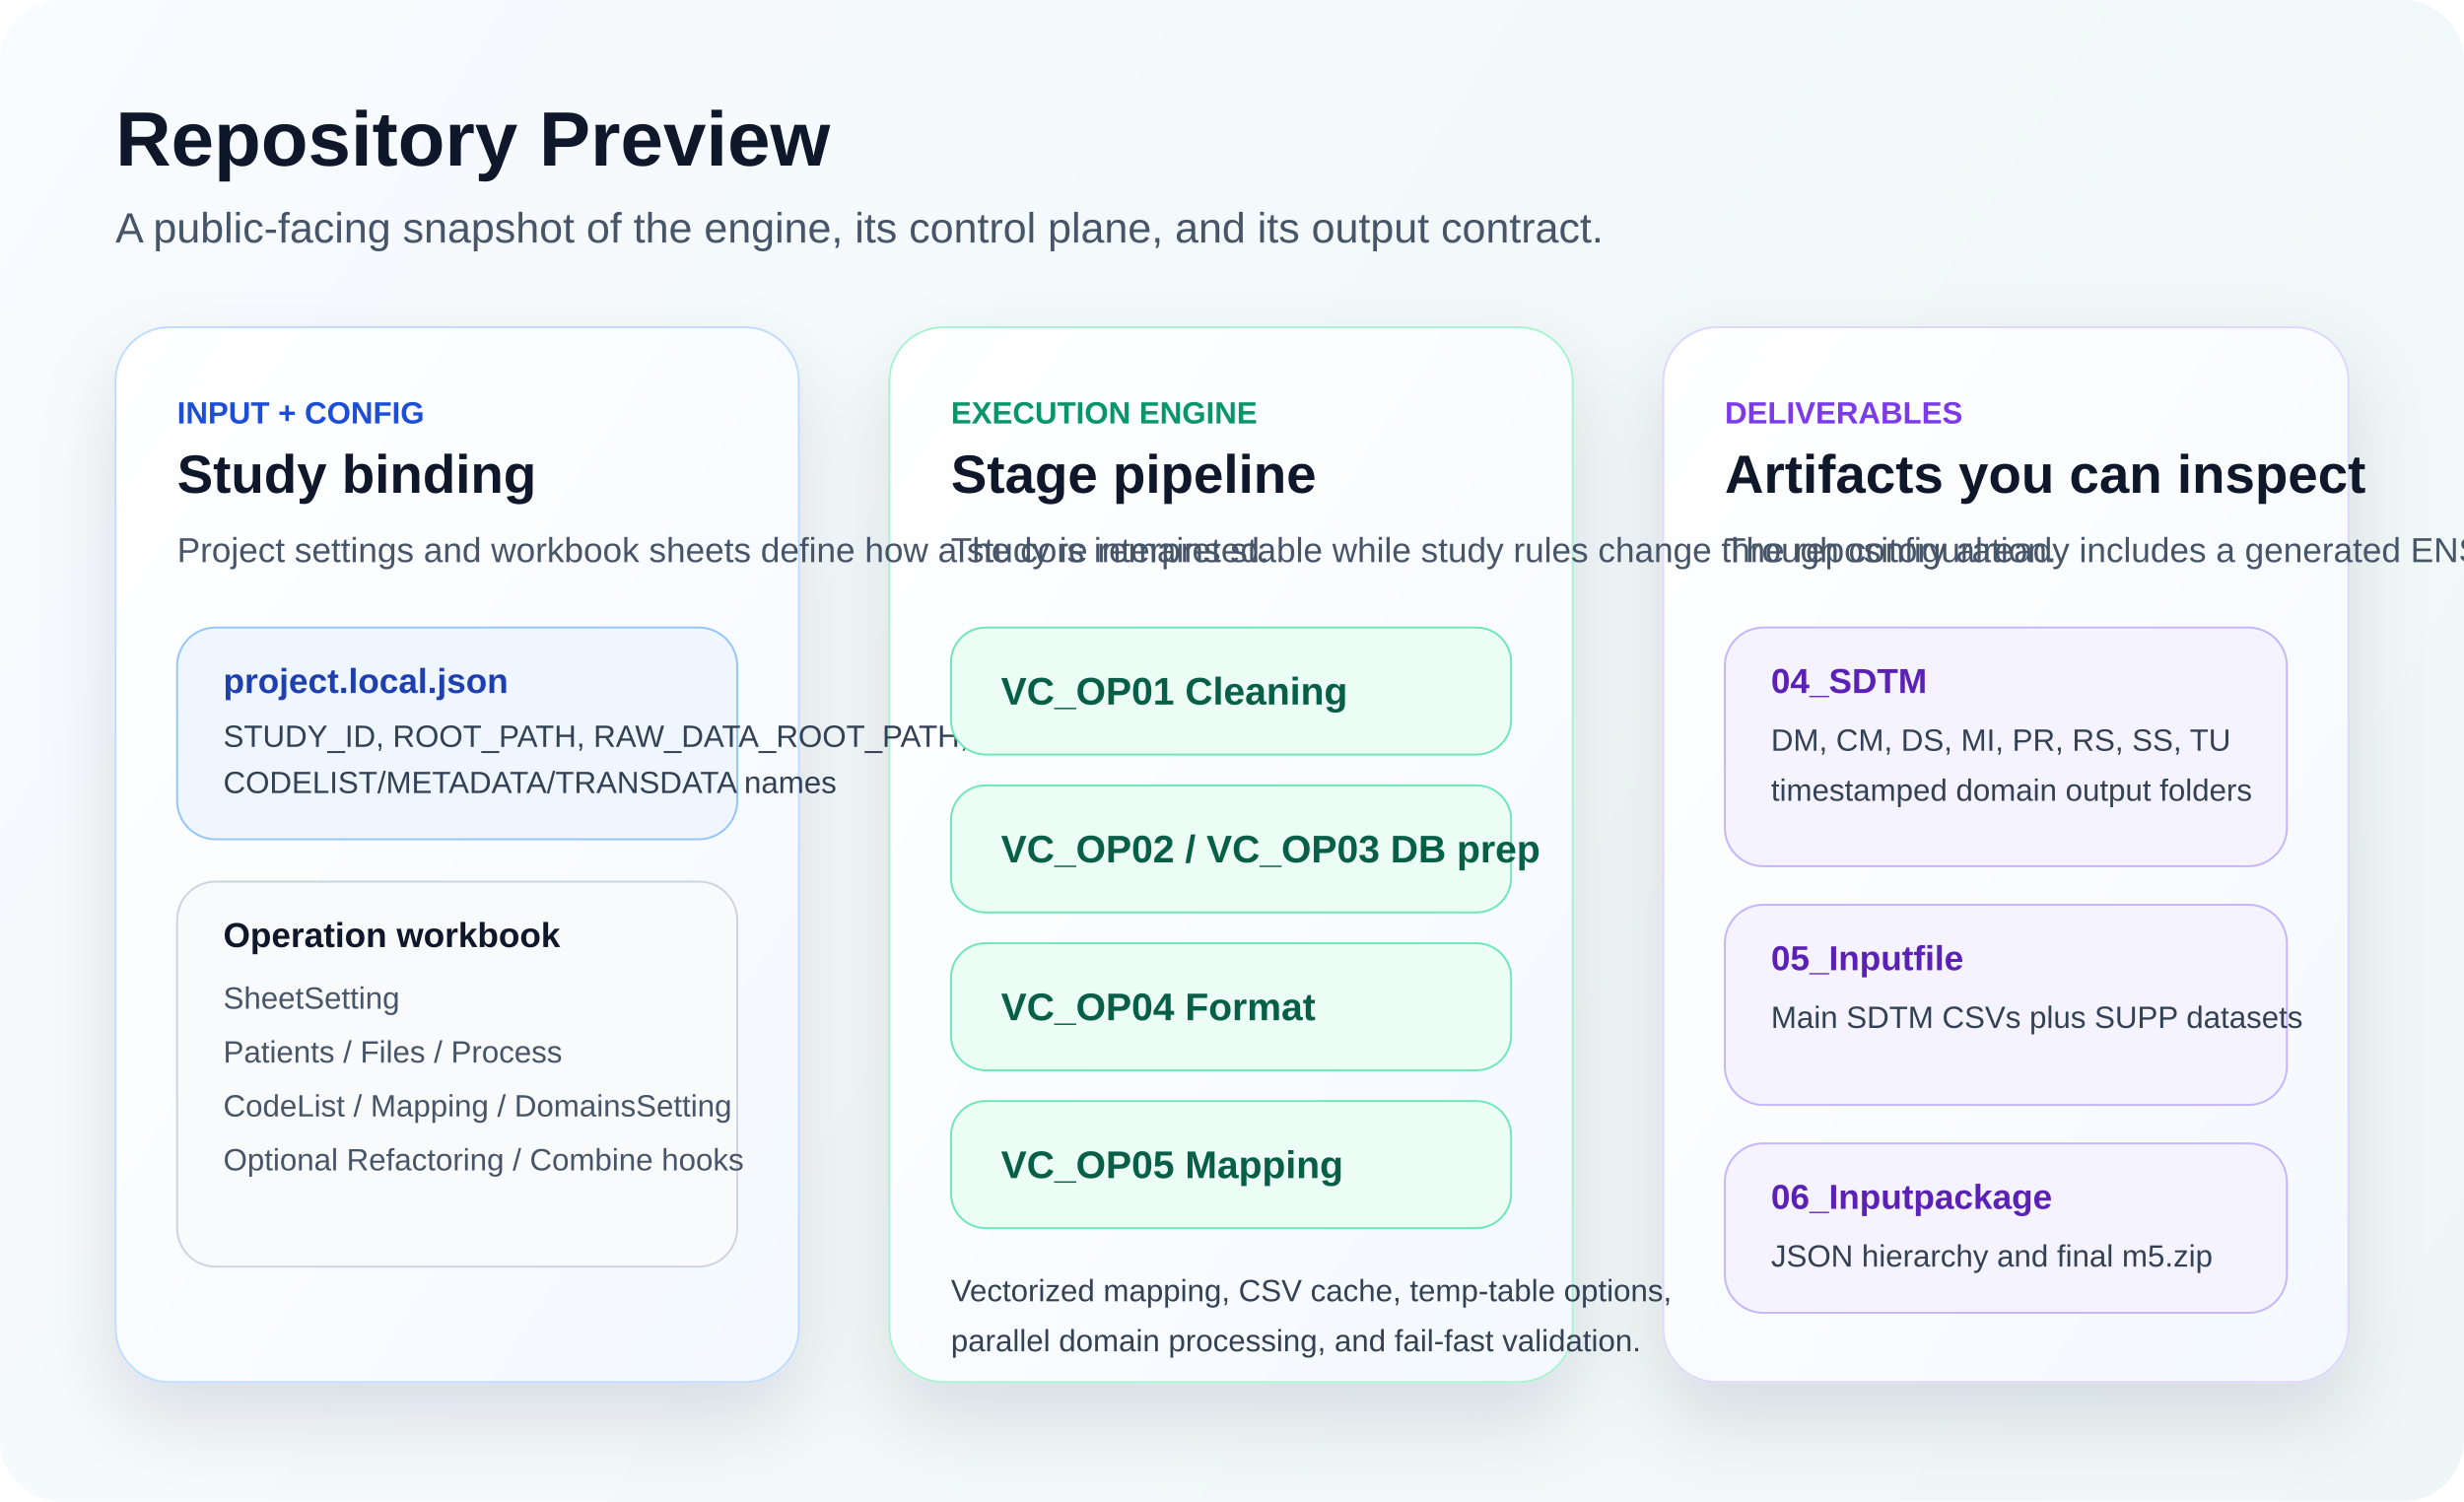
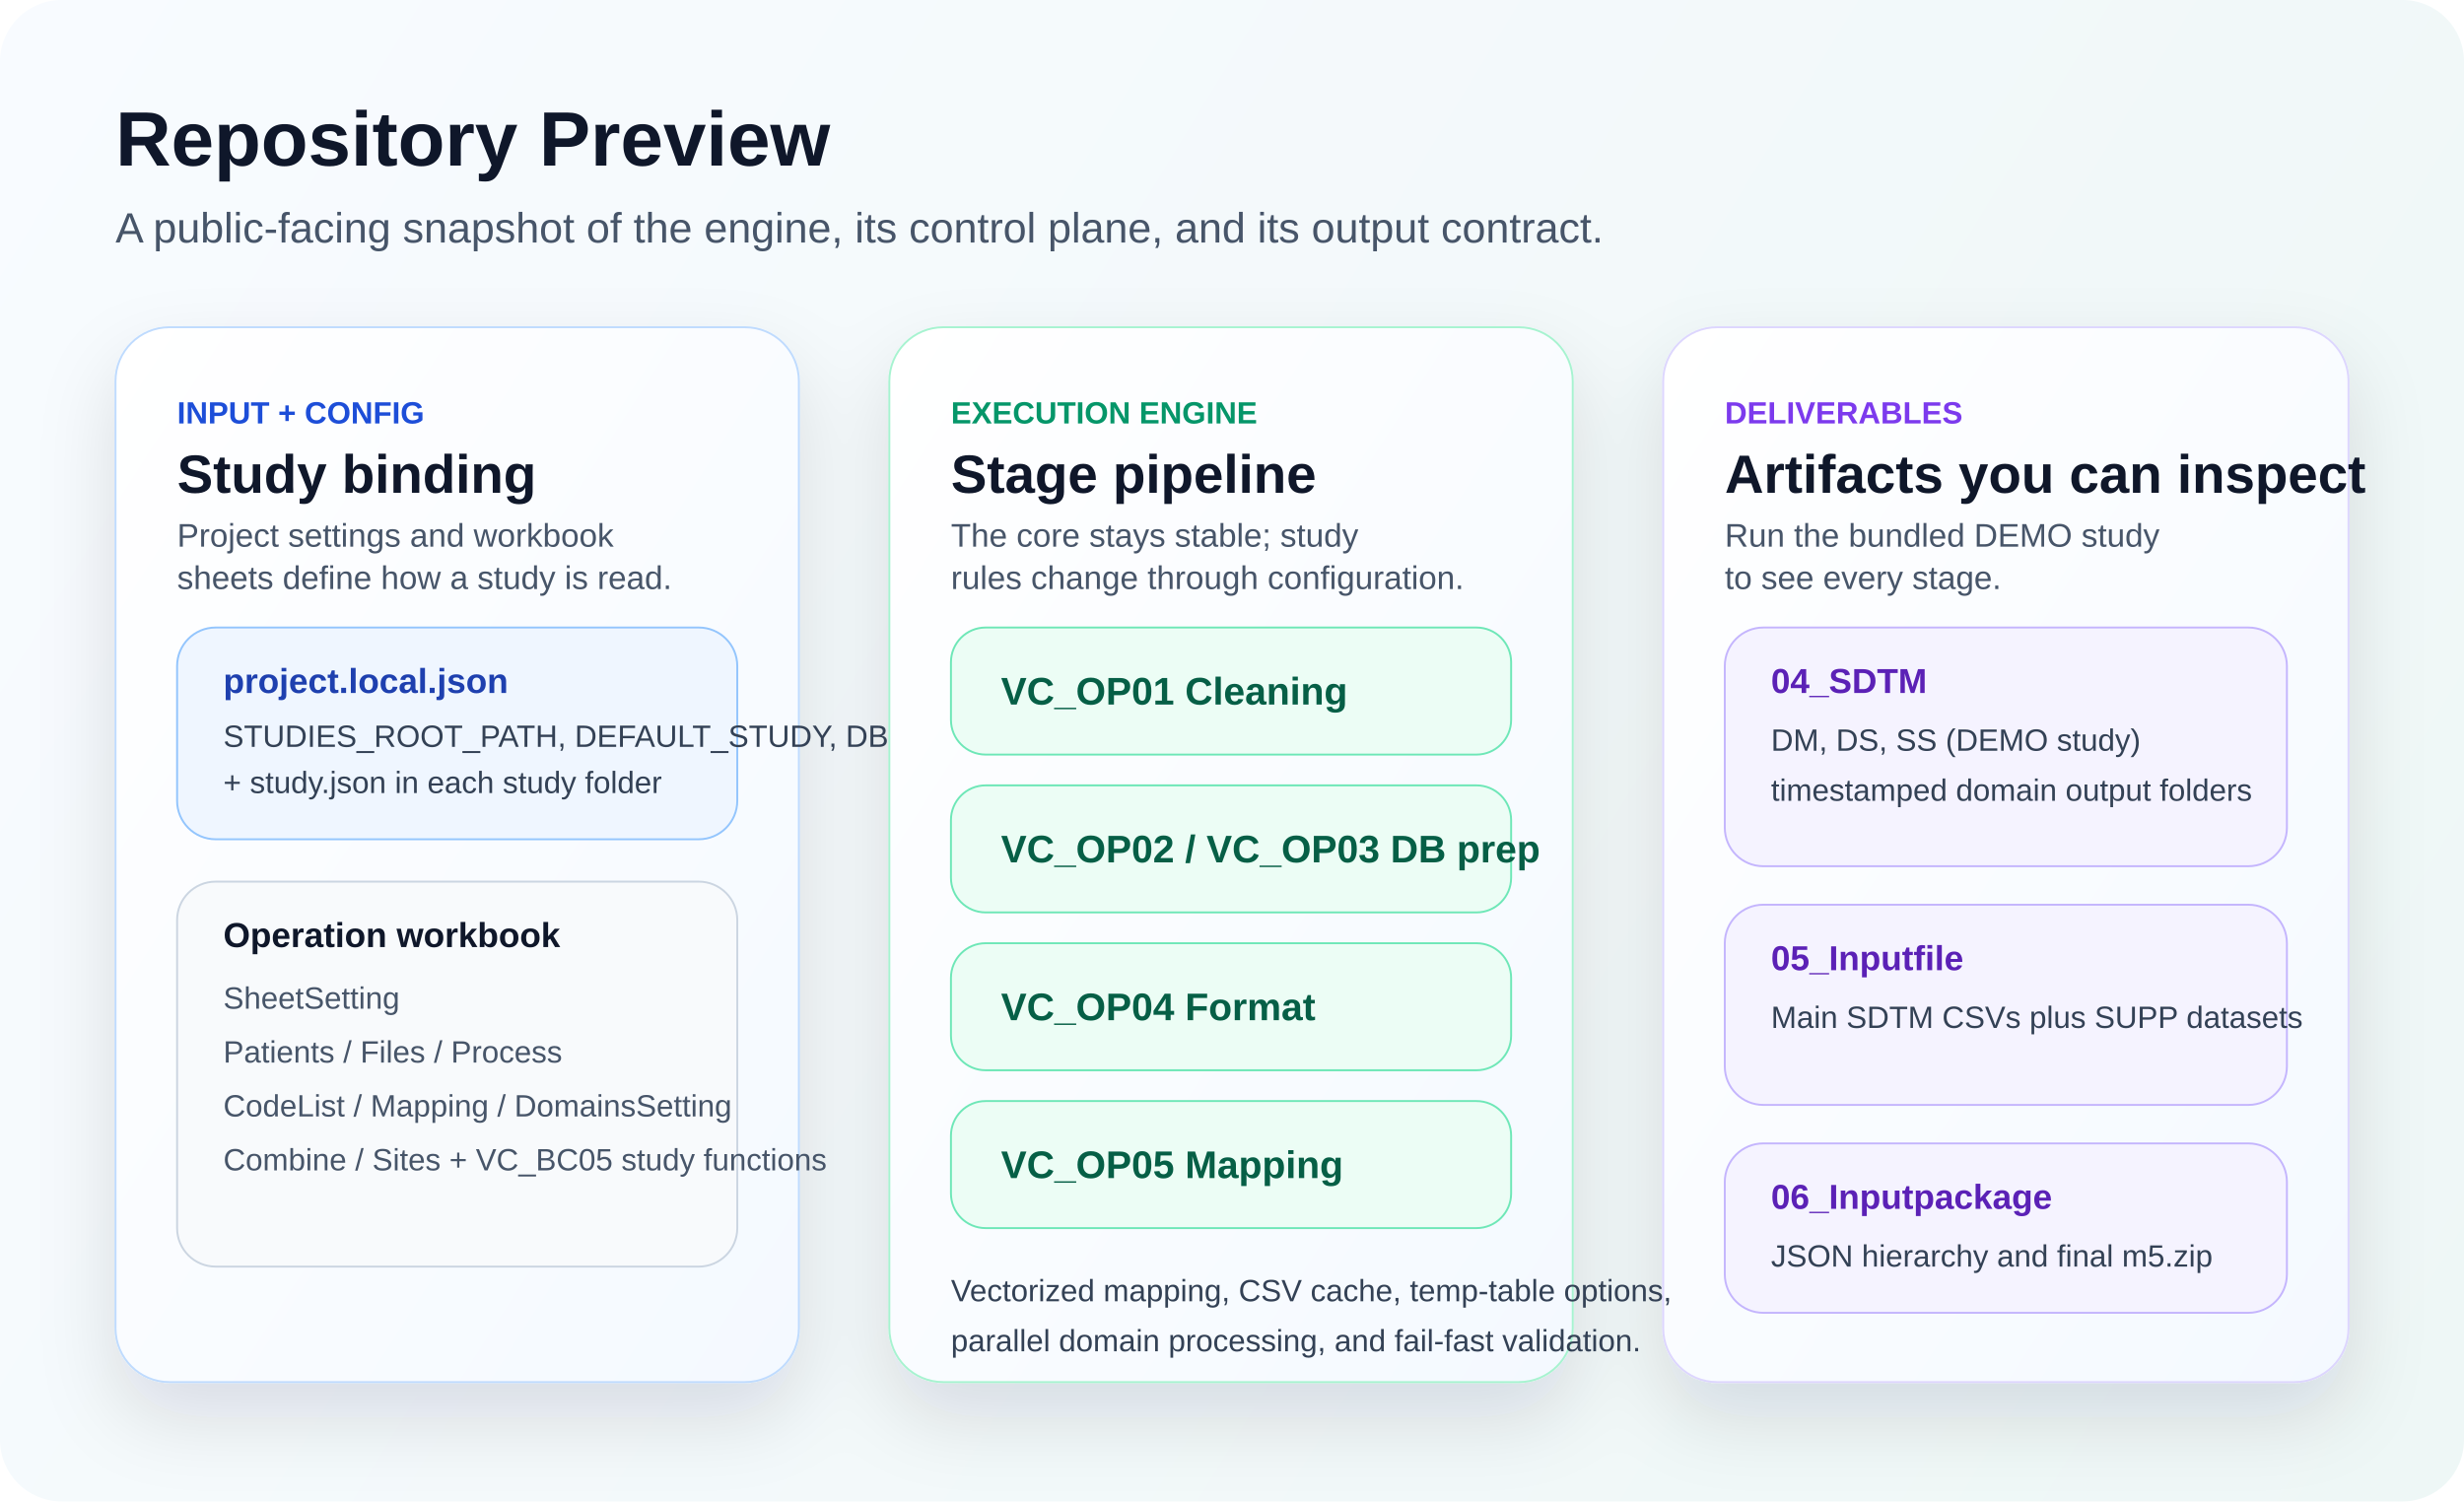
<svg xmlns="http://www.w3.org/2000/svg" width="1280" height="780" viewBox="0 0 1280 780" fill="none">
  <defs>
    <linearGradient id="bg2" x1="0" y1="0" x2="1280" y2="780" gradientUnits="userSpaceOnUse">
      <stop stop-color="#F8FBFF" />
      <stop offset="1" stop-color="#EEF7F6" />
    </linearGradient>
    <linearGradient id="blueCard" x1="0" y1="0" x2="1" y2="1">
      <stop stop-color="#FFFFFF" />
      <stop offset="1" stop-color="#F4F9FF" />
    </linearGradient>
    <filter id="soft" x="-40" y="-40" width="1360" height="860" filterUnits="userSpaceOnUse" color-interpolation-filters="sRGB">
      <feDropShadow dx="0" dy="18" stdDeviation="20" flood-color="#0F172A" flood-opacity="0.12" />
    </filter>
  </defs>
  <rect width="1280" height="780" rx="32" fill="url(#bg2)" />
  <text x="60" y="86" fill="#0F172A" font-family="Segoe UI, Arial, sans-serif" font-size="40" font-weight="700">Repository Preview</text>
  <text x="60" y="126" fill="#475569" font-family="Segoe UI, Arial, sans-serif" font-size="22">A public-facing snapshot of the engine, its control plane, and its output contract.</text>
  <g filter="url(#soft)">
    <rect x="60" y="170" width="355" height="548" rx="28" fill="url(#blueCard)" stroke="#BFDBFE" />
    <rect x="462" y="170" width="355" height="548" rx="28" fill="url(#blueCard)" stroke="#A7F3D0" />
    <rect x="864" y="170" width="356" height="548" rx="28" fill="url(#blueCard)" stroke="#DDD6FE" />
  </g>
  <text x="92" y="220" fill="#1D4ED8" font-family="Segoe UI, Arial, sans-serif" font-size="16" font-weight="700">INPUT + CONFIG</text>
  <text x="92" y="256" fill="#0F172A" font-family="Segoe UI, Arial, sans-serif" font-size="28" font-weight="700">Study binding</text>
-   <text x="92" y="292" fill="#475569" font-family="Segoe UI, Arial, sans-serif" font-size="18">Project settings and workbook sheets define how a study is interpreted.</text>
+   <text x="92" y="284" fill="#475569" font-family="Segoe UI, Arial, sans-serif" font-size="17">
+     <tspan x="92" y="284">Project settings and workbook</tspan>
+     <tspan x="92" y="306">sheets define how a study is read.</tspan>
+   </text>
  <rect x="92" y="326" width="291" height="110" rx="20" fill="#EFF6FF" stroke="#93C5FD" />
  <text x="116" y="360" fill="#1E40AF" font-family="Segoe UI, Arial, sans-serif" font-size="18" font-weight="700">project.local.json</text>
-   <text x="116" y="388" fill="#334155" font-family="Segoe UI, Arial, sans-serif" font-size="16">STUDY_ID, ROOT_PATH, RAW_DATA_ROOT_PATH,</text>
-   <text x="116" y="412" fill="#334155" font-family="Segoe UI, Arial, sans-serif" font-size="16">CODELIST/METADATA/TRANSDATA names</text>
+   <text x="116" y="388" fill="#334155" font-family="Segoe UI, Arial, sans-serif" font-size="16">STUDIES_ROOT_PATH, DEFAULT_STUDY, DB</text>
+   <text x="116" y="412" fill="#334155" font-family="Segoe UI, Arial, sans-serif" font-size="16">+ study.json in each study folder</text>
  <rect x="92" y="458" width="291" height="200" rx="20" fill="#F8FAFC" stroke="#CBD5E1" />
  <text x="116" y="492" fill="#0F172A" font-family="Segoe UI, Arial, sans-serif" font-size="18" font-weight="700">Operation workbook</text>
  <text x="116" y="524" fill="#475569" font-family="Segoe UI, Arial, sans-serif" font-size="16">SheetSetting</text>
  <text x="116" y="552" fill="#475569" font-family="Segoe UI, Arial, sans-serif" font-size="16">Patients / Files / Process</text>
  <text x="116" y="580" fill="#475569" font-family="Segoe UI, Arial, sans-serif" font-size="16">CodeList / Mapping / DomainsSetting</text>
-   <text x="116" y="608" fill="#475569" font-family="Segoe UI, Arial, sans-serif" font-size="16">Optional Refactoring / Combine hooks</text>
+   <text x="116" y="608" fill="#475569" font-family="Segoe UI, Arial, sans-serif" font-size="16">Combine / Sites + VC_BC05 study functions</text>
  <text x="494" y="220" fill="#059669" font-family="Segoe UI, Arial, sans-serif" font-size="16" font-weight="700">EXECUTION ENGINE</text>
  <text x="494" y="256" fill="#0F172A" font-family="Segoe UI, Arial, sans-serif" font-size="28" font-weight="700">Stage pipeline</text>
-   <text x="494" y="292" fill="#475569" font-family="Segoe UI, Arial, sans-serif" font-size="18">The core remains stable while study rules change through configuration.</text>
+   <text x="494" y="284" fill="#475569" font-family="Segoe UI, Arial, sans-serif" font-size="17">
+     <tspan x="494" y="284">The core stays stable; study</tspan>
+     <tspan x="494" y="306">rules change through configuration.</tspan>
+   </text>
  <rect x="494" y="326" width="291" height="66" rx="18" fill="#ECFDF5" stroke="#6EE7B7" />
  <text x="520" y="366" fill="#065F46" font-family="Segoe UI, Arial, sans-serif" font-size="20" font-weight="700">VC_OP01 Cleaning</text>
  <rect x="494" y="408" width="291" height="66" rx="18" fill="#ECFDF5" stroke="#6EE7B7" />
  <text x="520" y="448" fill="#065F46" font-family="Segoe UI, Arial, sans-serif" font-size="20" font-weight="700">VC_OP02 / VC_OP03 DB prep</text>
  <rect x="494" y="490" width="291" height="66" rx="18" fill="#ECFDF5" stroke="#6EE7B7" />
  <text x="520" y="530" fill="#065F46" font-family="Segoe UI, Arial, sans-serif" font-size="20" font-weight="700">VC_OP04 Format</text>
  <rect x="494" y="572" width="291" height="66" rx="18" fill="#ECFDF5" stroke="#6EE7B7" />
  <text x="520" y="612" fill="#065F46" font-family="Segoe UI, Arial, sans-serif" font-size="20" font-weight="700">VC_OP05 Mapping</text>
  <text x="494" y="676" fill="#334155" font-family="Segoe UI, Arial, sans-serif" font-size="16">Vectorized mapping, CSV cache, temp-table options,</text>
  <text x="494" y="702" fill="#334155" font-family="Segoe UI, Arial, sans-serif" font-size="16">parallel domain processing, and fail-fast validation.</text>
  <text x="896" y="220" fill="#7C3AED" font-family="Segoe UI, Arial, sans-serif" font-size="16" font-weight="700">DELIVERABLES</text>
  <text x="896" y="256" fill="#0F172A" font-family="Segoe UI, Arial, sans-serif" font-size="28" font-weight="700">Artifacts you can inspect</text>
-   <text x="896" y="292" fill="#475569" font-family="Segoe UI, Arial, sans-serif" font-size="18">The repository already includes a generated ENSEMBLE snapshot.</text>
+   <text x="896" y="284" fill="#475569" font-family="Segoe UI, Arial, sans-serif" font-size="17">
+     <tspan x="896" y="284">Run the bundled DEMO study</tspan>
+     <tspan x="896" y="306">to see every stage.</tspan>
+   </text>
  <rect x="896" y="326" width="292" height="124" rx="20" fill="#F5F3FF" stroke="#C4B5FD" />
  <text x="920" y="360" fill="#5B21B6" font-family="Segoe UI, Arial, sans-serif" font-size="18" font-weight="700">04_SDTM</text>
-   <text x="920" y="390" fill="#334155" font-family="Segoe UI, Arial, sans-serif" font-size="16">DM, CM, DS, MI, PR, RS, SS, TU</text>
+   <text x="920" y="390" fill="#334155" font-family="Segoe UI, Arial, sans-serif" font-size="16">DM, DS, SS (DEMO study)</text>
  <text x="920" y="416" fill="#334155" font-family="Segoe UI, Arial, sans-serif" font-size="16">timestamped domain output folders</text>
  <rect x="896" y="470" width="292" height="104" rx="20" fill="#F5F3FF" stroke="#C4B5FD" />
  <text x="920" y="504" fill="#5B21B6" font-family="Segoe UI, Arial, sans-serif" font-size="18" font-weight="700">05_Inputfile</text>
  <text x="920" y="534" fill="#334155" font-family="Segoe UI, Arial, sans-serif" font-size="16">Main SDTM CSVs plus SUPP datasets</text>
  <rect x="896" y="594" width="292" height="88" rx="20" fill="#F5F3FF" stroke="#C4B5FD" />
  <text x="920" y="628" fill="#5B21B6" font-family="Segoe UI, Arial, sans-serif" font-size="18" font-weight="700">06_Inputpackage</text>
  <text x="920" y="658" fill="#334155" font-family="Segoe UI, Arial, sans-serif" font-size="16">JSON hierarchy and final m5.zip</text>
</svg>
